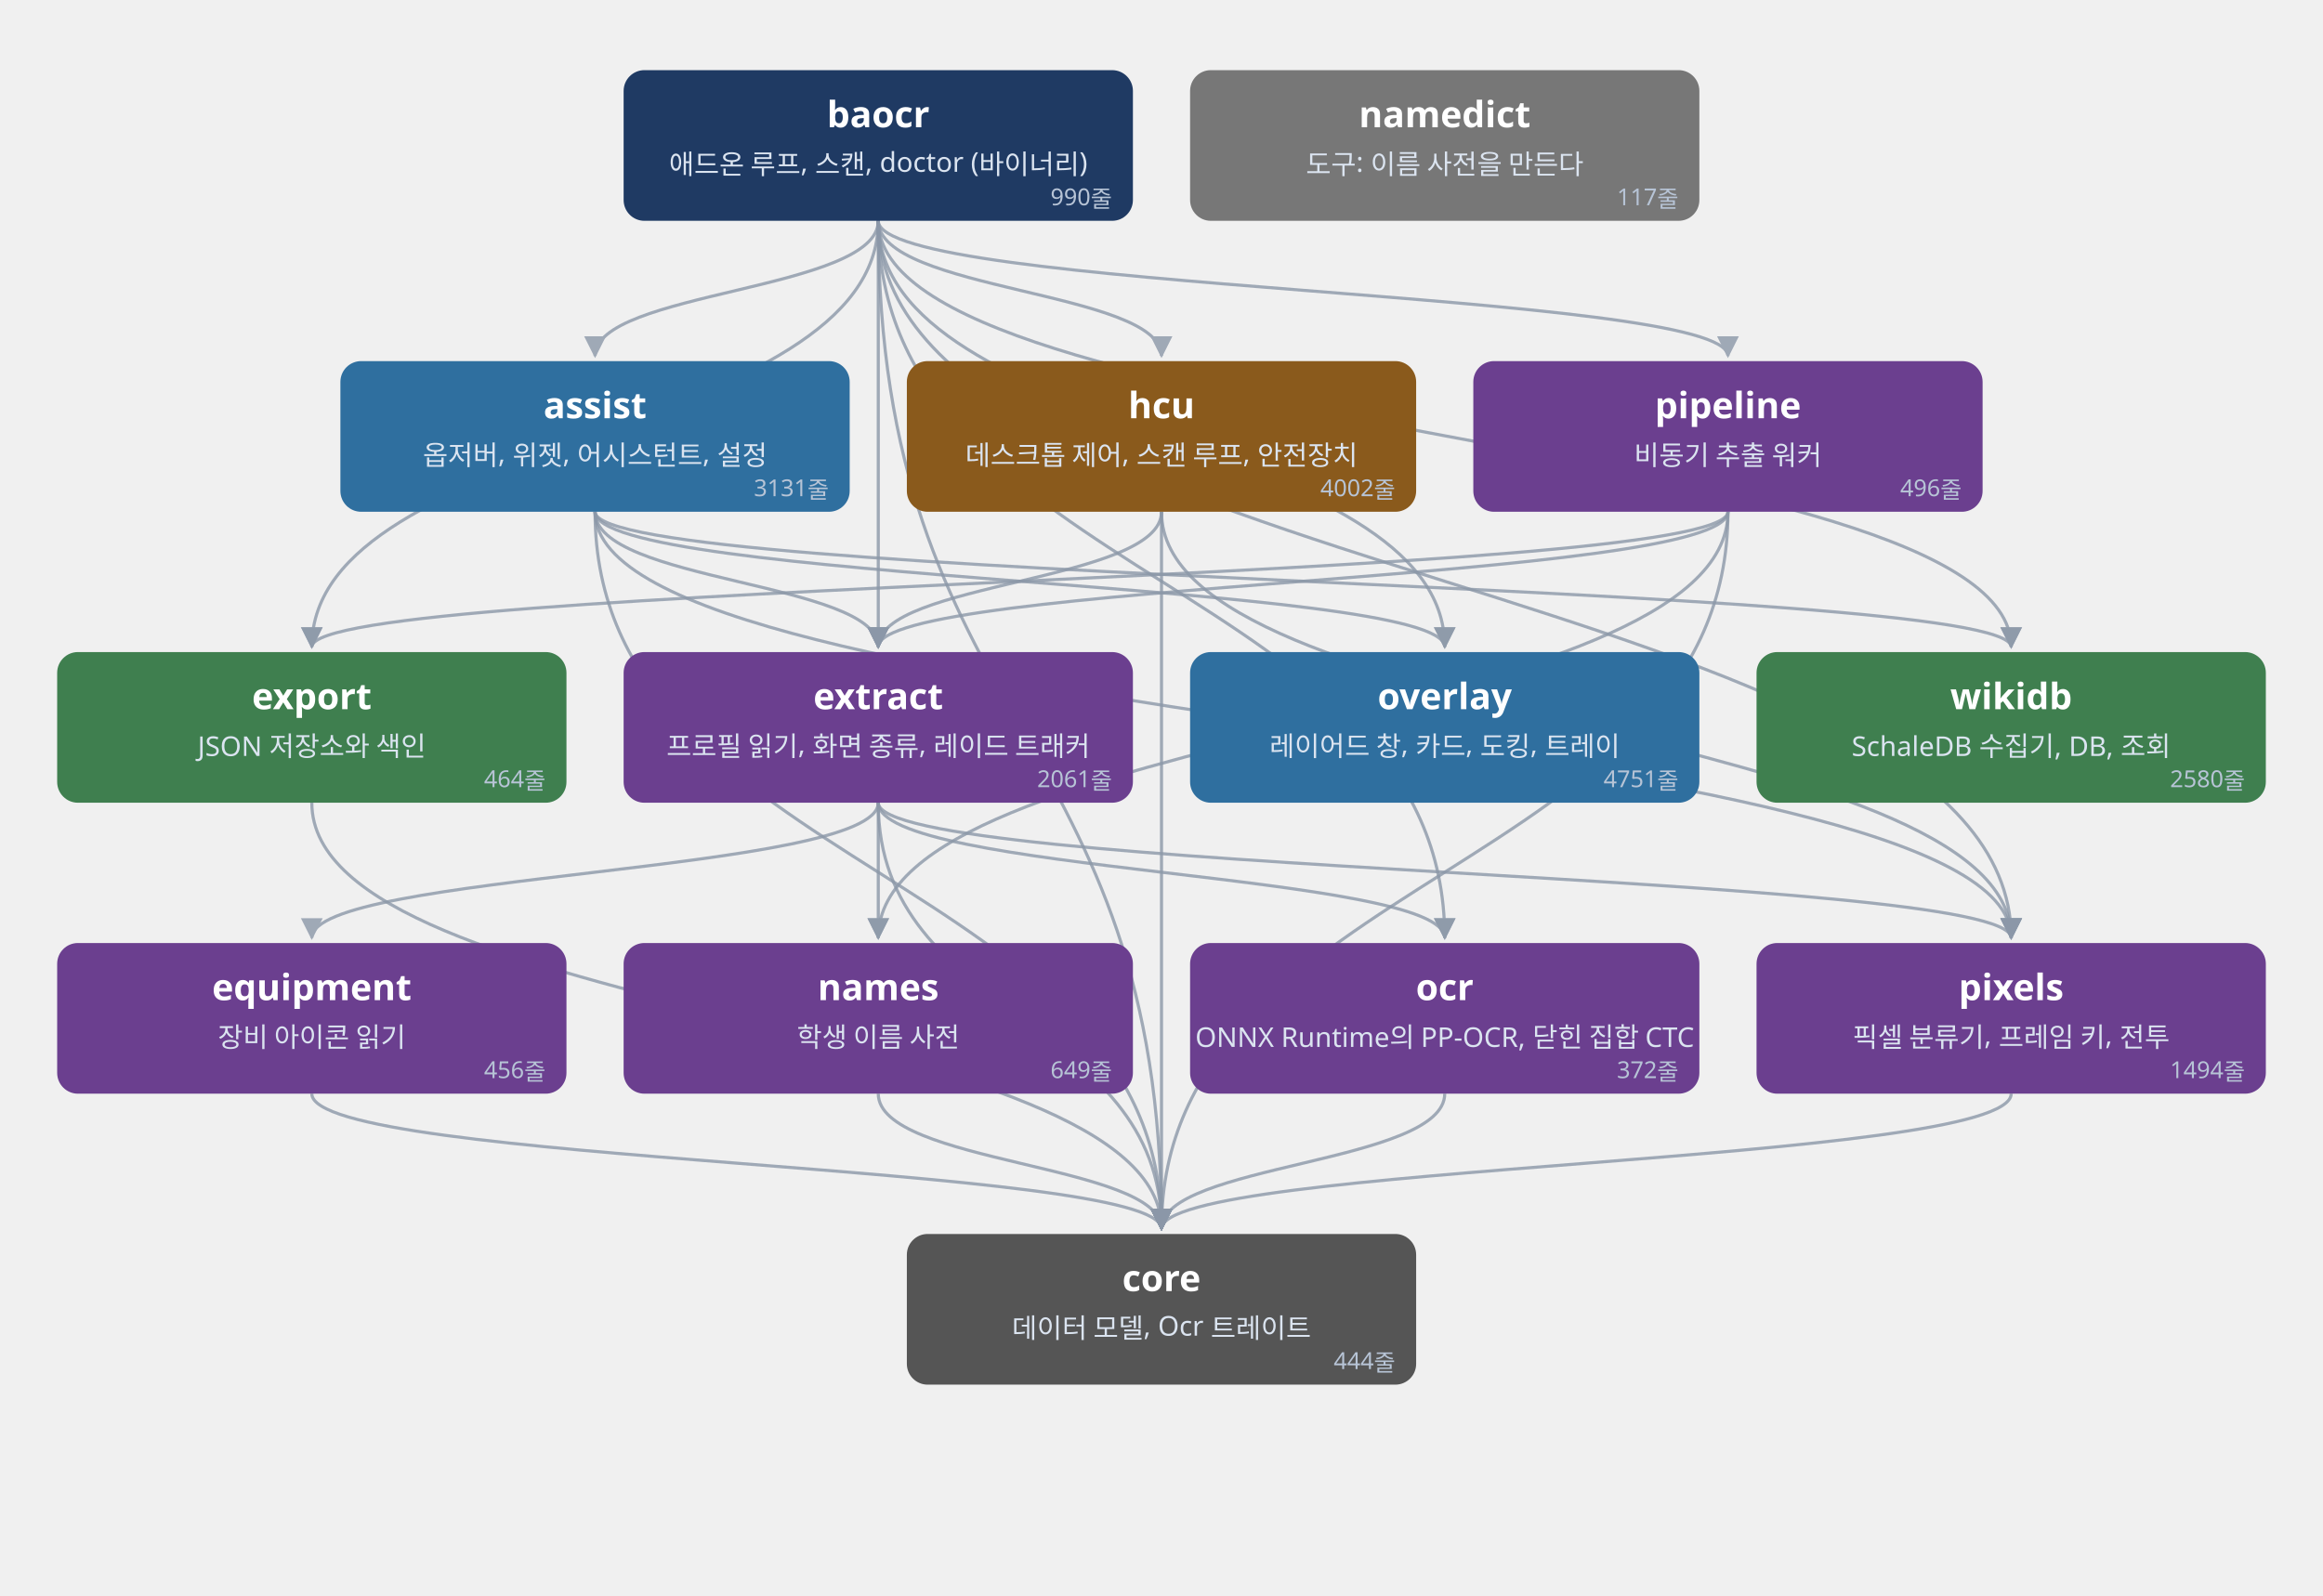
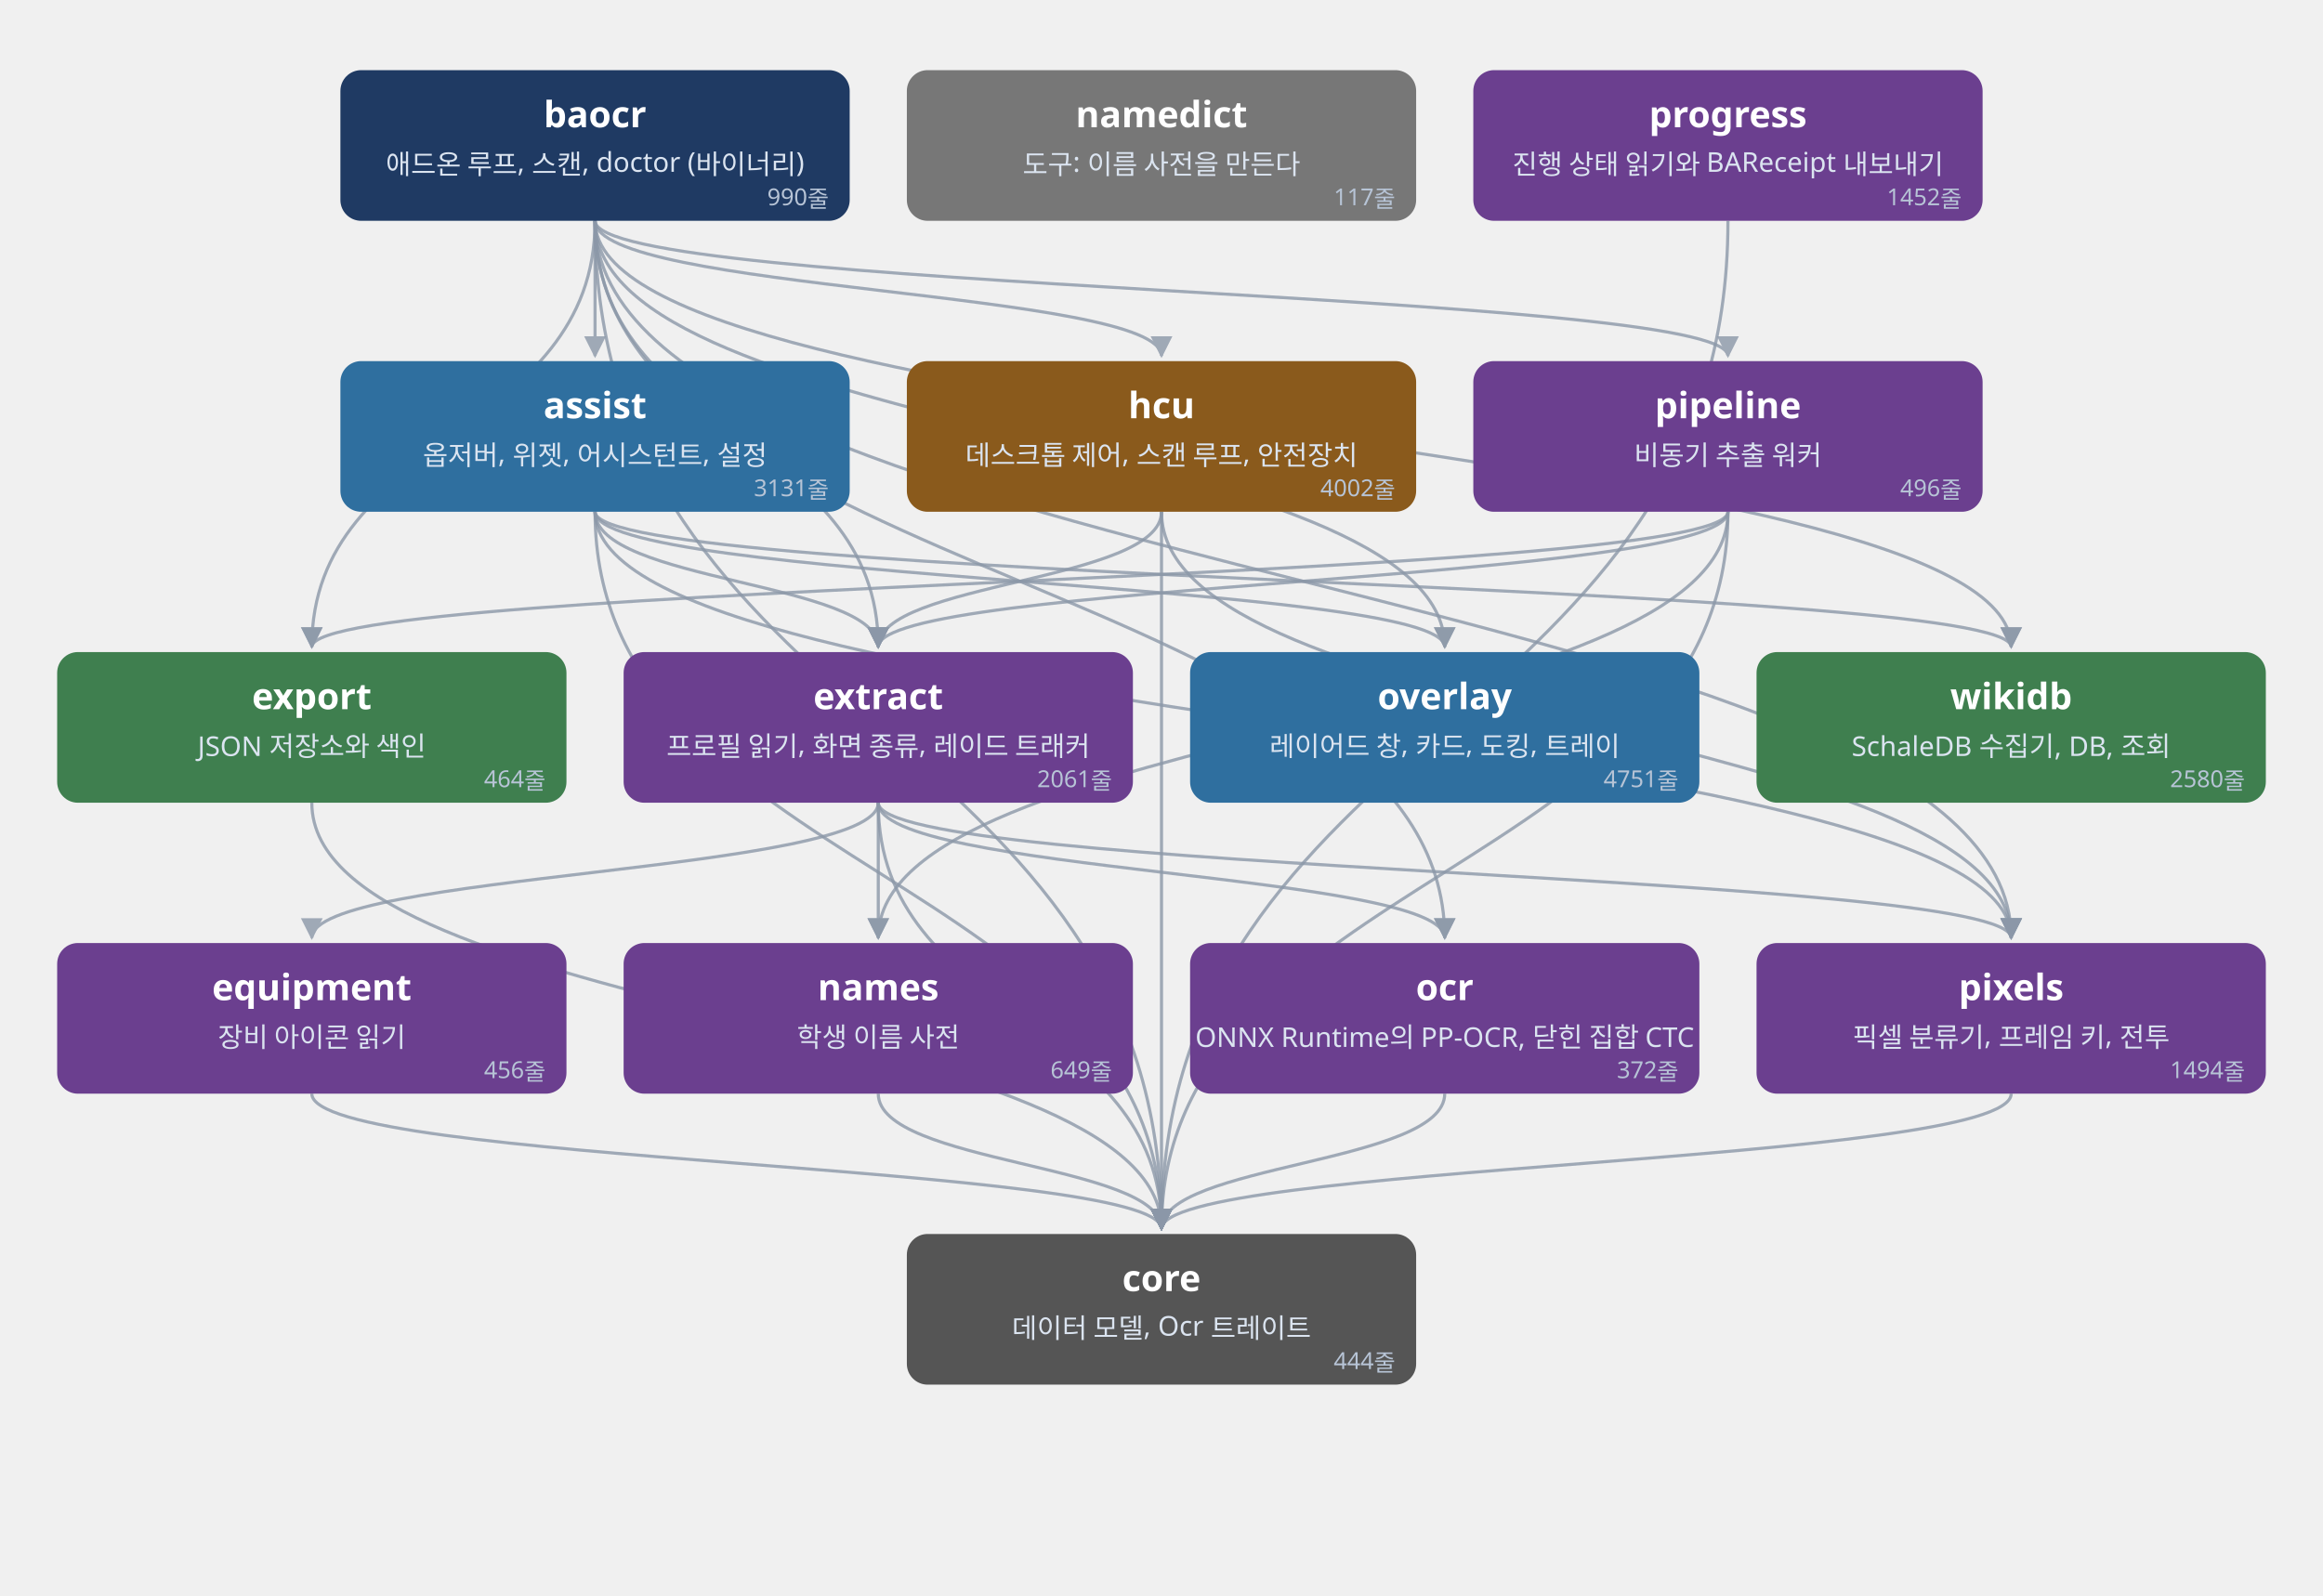
<svg xmlns="http://www.w3.org/2000/svg" viewBox="0 0 894 614" role="img" aria-label="crate dependency graph" font-family="Pretendard, Segoe UI, sans-serif">
  <defs>
    <marker id="ah" viewBox="0 0 10 10" refX="9" refY="5" markerWidth="7" markerHeight="7" orient="auto-start-reverse">
      <path d="M0 0L10 5L0 10z" fill="#8b97a8" />
    </marker>
  </defs>
-   <path d="M338 85 C338 112 229 112 229 137" fill="none" stroke="#8b97a8" stroke-width="1.2" marker-end="url(#ah)" opacity="0.8" />
-   <path d="M338 85 C338 280 447 280 447 473" fill="none" stroke="#8b97a8" stroke-width="1.2" marker-end="url(#ah)" opacity="0.8" />
-   <path d="M338 85 C338 168 120 168 120 249" fill="none" stroke="#8b97a8" stroke-width="1.2" marker-end="url(#ah)" opacity="0.8" />
-   <path d="M338 85 C338 168 338 168 338 249" fill="none" stroke="#8b97a8" stroke-width="1.2" marker-end="url(#ah)" opacity="0.8" />
-   <path d="M338 85 C338 112 447 112 447 137" fill="none" stroke="#8b97a8" stroke-width="1.2" marker-end="url(#ah)" opacity="0.8" />
-   <path d="M338 85 C338 224 556 224 556 361" fill="none" stroke="#8b97a8" stroke-width="1.2" marker-end="url(#ah)" opacity="0.8" />
-   <path d="M338 85 C338 168 556 168 556 249" fill="none" stroke="#8b97a8" stroke-width="1.2" marker-end="url(#ah)" opacity="0.8" />
-   <path d="M338 85 C338 112 665 112 665 137" fill="none" stroke="#8b97a8" stroke-width="1.2" marker-end="url(#ah)" opacity="0.8" />
-   <path d="M338 85 C338 224 774 224 774 361" fill="none" stroke="#8b97a8" stroke-width="1.2" marker-end="url(#ah)" opacity="0.8" />
-   <path d="M338 85 C338 168 774 168 774 249" fill="none" stroke="#8b97a8" stroke-width="1.2" marker-end="url(#ah)" opacity="0.8" />
+   <path d="M229 85 C229 112 229 112 229 137" fill="none" stroke="#8b97a8" stroke-width="1.2" marker-end="url(#ah)" opacity="0.8" />
+   <path d="M229 85 C229 280 447 280 447 473" fill="none" stroke="#8b97a8" stroke-width="1.2" marker-end="url(#ah)" opacity="0.8" />
+   <path d="M229 85 C229 168 120 168 120 249" fill="none" stroke="#8b97a8" stroke-width="1.2" marker-end="url(#ah)" opacity="0.8" />
+   <path d="M229 85 C229 168 338 168 338 249" fill="none" stroke="#8b97a8" stroke-width="1.2" marker-end="url(#ah)" opacity="0.8" />
+   <path d="M229 85 C229 112 447 112 447 137" fill="none" stroke="#8b97a8" stroke-width="1.2" marker-end="url(#ah)" opacity="0.8" />
+   <path d="M229 85 C229 224 556 224 556 361" fill="none" stroke="#8b97a8" stroke-width="1.2" marker-end="url(#ah)" opacity="0.8" />
+   <path d="M229 85 C229 168 556 168 556 249" fill="none" stroke="#8b97a8" stroke-width="1.2" marker-end="url(#ah)" opacity="0.8" />
+   <path d="M229 85 C229 112 665 112 665 137" fill="none" stroke="#8b97a8" stroke-width="1.2" marker-end="url(#ah)" opacity="0.8" />
+   <path d="M229 85 C229 224 774 224 774 361" fill="none" stroke="#8b97a8" stroke-width="1.2" marker-end="url(#ah)" opacity="0.8" />
+   <path d="M229 85 C229 168 774 168 774 249" fill="none" stroke="#8b97a8" stroke-width="1.2" marker-end="url(#ah)" opacity="0.8" />
  <path d="M229 197 C229 336 447 336 447 473" fill="none" stroke="#8b97a8" stroke-width="1.2" marker-end="url(#ah)" opacity="0.8" />
  <path d="M229 197 C229 224 338 224 338 249" fill="none" stroke="#8b97a8" stroke-width="1.2" marker-end="url(#ah)" opacity="0.8" />
  <path d="M229 197 C229 224 556 224 556 249" fill="none" stroke="#8b97a8" stroke-width="1.2" marker-end="url(#ah)" opacity="0.8" />
  <path d="M229 197 C229 280 774 280 774 361" fill="none" stroke="#8b97a8" stroke-width="1.2" marker-end="url(#ah)" opacity="0.8" />
  <path d="M229 197 C229 224 774 224 774 249" fill="none" stroke="#8b97a8" stroke-width="1.2" marker-end="url(#ah)" opacity="0.8" />
  <path d="M120 421 C120 448 447 448 447 473" fill="none" stroke="#8b97a8" stroke-width="1.2" marker-end="url(#ah)" opacity="0.8" />
  <path d="M120 309 C120 392 447 392 447 473" fill="none" stroke="#8b97a8" stroke-width="1.2" marker-end="url(#ah)" opacity="0.8" />
  <path d="M338 309 C338 392 447 392 447 473" fill="none" stroke="#8b97a8" stroke-width="1.2" marker-end="url(#ah)" opacity="0.8" />
  <path d="M338 309 C338 336 120 336 120 361" fill="none" stroke="#8b97a8" stroke-width="1.2" marker-end="url(#ah)" opacity="0.8" />
  <path d="M338 309 C338 336 338 336 338 361" fill="none" stroke="#8b97a8" stroke-width="1.2" marker-end="url(#ah)" opacity="0.8" />
  <path d="M338 309 C338 336 556 336 556 361" fill="none" stroke="#8b97a8" stroke-width="1.2" marker-end="url(#ah)" opacity="0.8" />
  <path d="M338 309 C338 336 774 336 774 361" fill="none" stroke="#8b97a8" stroke-width="1.2" marker-end="url(#ah)" opacity="0.8" />
  <path d="M447 197 C447 336 447 336 447 473" fill="none" stroke="#8b97a8" stroke-width="1.2" marker-end="url(#ah)" opacity="0.8" />
  <path d="M447 197 C447 224 338 224 338 249" fill="none" stroke="#8b97a8" stroke-width="1.2" marker-end="url(#ah)" opacity="0.8" />
  <path d="M447 197 C447 280 774 280 774 361" fill="none" stroke="#8b97a8" stroke-width="1.2" marker-end="url(#ah)" opacity="0.8" />
  <path d="M338 421 C338 448 447 448 447 473" fill="none" stroke="#8b97a8" stroke-width="1.2" marker-end="url(#ah)" opacity="0.8" />
  <path d="M556 421 C556 448 447 448 447 473" fill="none" stroke="#8b97a8" stroke-width="1.2" marker-end="url(#ah)" opacity="0.8" />
  <path d="M665 197 C665 336 447 336 447 473" fill="none" stroke="#8b97a8" stroke-width="1.2" marker-end="url(#ah)" opacity="0.8" />
  <path d="M665 197 C665 224 120 224 120 249" fill="none" stroke="#8b97a8" stroke-width="1.2" marker-end="url(#ah)" opacity="0.8" />
  <path d="M665 197 C665 224 338 224 338 249" fill="none" stroke="#8b97a8" stroke-width="1.2" marker-end="url(#ah)" opacity="0.8" />
  <path d="M665 197 C665 280 338 280 338 361" fill="none" stroke="#8b97a8" stroke-width="1.2" marker-end="url(#ah)" opacity="0.8" />
  <path d="M774 421 C774 448 447 448 447 473" fill="none" stroke="#8b97a8" stroke-width="1.2" marker-end="url(#ah)" opacity="0.8" />
+   <path d="M665 85 C665 280 447 280 447 473" fill="none" stroke="#8b97a8" stroke-width="1.2" marker-end="url(#ah)" opacity="0.8" />
  <g>
-     <rect x="240" y="27" width="196" height="58" rx="8" fill="#1f3a63" />
-     <text x="338" y="49" fill="#fff" font-size="14" font-weight="700" text-anchor="middle">baocr</text>
-     <text x="338" y="67" fill="#dbe4f0" font-size="10.5" text-anchor="middle">애드온 루프, 스캔, doctor (바이너리)</text>
-     <text x="428" y="79" fill="#b7c4d6" font-size="9" text-anchor="end">990줄</text>
+     <rect x="131" y="27" width="196" height="58" rx="8" fill="#1f3a63" />
+     <text x="229" y="49" fill="#fff" font-size="14" font-weight="700" text-anchor="middle">baocr</text>
+     <text x="229" y="67" fill="#dbe4f0" font-size="10.5" text-anchor="middle">애드온 루프, 스캔, doctor (바이너리)</text>
+     <text x="319" y="79" fill="#b7c4d6" font-size="9" text-anchor="end">990줄</text>
  </g>
  <g>
-     <rect x="458" y="27" width="196" height="58" rx="8" fill="#777777" />
-     <text x="556" y="49" fill="#fff" font-size="14" font-weight="700" text-anchor="middle">namedict</text>
-     <text x="556" y="67" fill="#dbe4f0" font-size="10.5" text-anchor="middle">도구: 이름 사전을 만든다</text>
-     <text x="646" y="79" fill="#b7c4d6" font-size="9" text-anchor="end">117줄</text>
+     <rect x="349" y="27" width="196" height="58" rx="8" fill="#777777" />
+     <text x="447" y="49" fill="#fff" font-size="14" font-weight="700" text-anchor="middle">namedict</text>
+     <text x="447" y="67" fill="#dbe4f0" font-size="10.5" text-anchor="middle">도구: 이름 사전을 만든다</text>
+     <text x="537" y="79" fill="#b7c4d6" font-size="9" text-anchor="end">117줄</text>
+   </g>
+   <g>
+     <rect x="567" y="27" width="196" height="58" rx="8" fill="#6b3f8f" />
+     <text x="665" y="49" fill="#fff" font-size="14" font-weight="700" text-anchor="middle">progress</text>
+     <text x="665" y="67" fill="#dbe4f0" font-size="10.5" text-anchor="middle">진행 상태 읽기와 BAReceipt 내보내기</text>
+     <text x="755" y="79" fill="#b7c4d6" font-size="9" text-anchor="end">1452줄</text>
  </g>
  <g>
    <rect x="131" y="139" width="196" height="58" rx="8" fill="#2f6f9f" />
    <text x="229" y="161" fill="#fff" font-size="14" font-weight="700" text-anchor="middle">assist</text>
    <text x="229" y="179" fill="#dbe4f0" font-size="10.5" text-anchor="middle">옵저버, 위젯, 어시스턴트, 설정</text>
    <text x="319" y="191" fill="#b7c4d6" font-size="9" text-anchor="end">3131줄</text>
  </g>
  <g>
    <rect x="349" y="139" width="196" height="58" rx="8" fill="#8a5a1c" />
    <text x="447" y="161" fill="#fff" font-size="14" font-weight="700" text-anchor="middle">hcu</text>
    <text x="447" y="179" fill="#dbe4f0" font-size="10.5" text-anchor="middle">데스크톱 제어, 스캔 루프, 안전장치</text>
    <text x="537" y="191" fill="#b7c4d6" font-size="9" text-anchor="end">4002줄</text>
  </g>
  <g>
    <rect x="567" y="139" width="196" height="58" rx="8" fill="#6b3f8f" />
    <text x="665" y="161" fill="#fff" font-size="14" font-weight="700" text-anchor="middle">pipeline</text>
    <text x="665" y="179" fill="#dbe4f0" font-size="10.5" text-anchor="middle">비동기 추출 워커</text>
    <text x="755" y="191" fill="#b7c4d6" font-size="9" text-anchor="end">496줄</text>
  </g>
  <g>
    <rect x="22" y="251" width="196" height="58" rx="8" fill="#3f7f4f" />
    <text x="120" y="273" fill="#fff" font-size="14" font-weight="700" text-anchor="middle">export</text>
    <text x="120" y="291" fill="#dbe4f0" font-size="10.5" text-anchor="middle">JSON 저장소와 색인</text>
    <text x="210" y="303" fill="#b7c4d6" font-size="9" text-anchor="end">464줄</text>
  </g>
  <g>
    <rect x="240" y="251" width="196" height="58" rx="8" fill="#6b3f8f" />
    <text x="338" y="273" fill="#fff" font-size="14" font-weight="700" text-anchor="middle">extract</text>
    <text x="338" y="291" fill="#dbe4f0" font-size="10.5" text-anchor="middle">프로필 읽기, 화면 종류, 레이드 트래커</text>
    <text x="428" y="303" fill="#b7c4d6" font-size="9" text-anchor="end">2061줄</text>
  </g>
  <g>
    <rect x="458" y="251" width="196" height="58" rx="8" fill="#2f6f9f" />
    <text x="556" y="273" fill="#fff" font-size="14" font-weight="700" text-anchor="middle">overlay</text>
    <text x="556" y="291" fill="#dbe4f0" font-size="10.5" text-anchor="middle">레이어드 창, 카드, 도킹, 트레이</text>
    <text x="646" y="303" fill="#b7c4d6" font-size="9" text-anchor="end">4751줄</text>
  </g>
  <g>
    <rect x="676" y="251" width="196" height="58" rx="8" fill="#3f7f4f" />
    <text x="774" y="273" fill="#fff" font-size="14" font-weight="700" text-anchor="middle">wikidb</text>
    <text x="774" y="291" fill="#dbe4f0" font-size="10.5" text-anchor="middle">SchaleDB 수집기, DB, 조회</text>
    <text x="864" y="303" fill="#b7c4d6" font-size="9" text-anchor="end">2580줄</text>
  </g>
  <g>
    <rect x="22" y="363" width="196" height="58" rx="8" fill="#6b3f8f" />
    <text x="120" y="385" fill="#fff" font-size="14" font-weight="700" text-anchor="middle">equipment</text>
    <text x="120" y="403" fill="#dbe4f0" font-size="10.5" text-anchor="middle">장비 아이콘 읽기</text>
    <text x="210" y="415" fill="#b7c4d6" font-size="9" text-anchor="end">456줄</text>
  </g>
  <g>
    <rect x="240" y="363" width="196" height="58" rx="8" fill="#6b3f8f" />
    <text x="338" y="385" fill="#fff" font-size="14" font-weight="700" text-anchor="middle">names</text>
    <text x="338" y="403" fill="#dbe4f0" font-size="10.5" text-anchor="middle">학생 이름 사전</text>
    <text x="428" y="415" fill="#b7c4d6" font-size="9" text-anchor="end">649줄</text>
  </g>
  <g>
    <rect x="458" y="363" width="196" height="58" rx="8" fill="#6b3f8f" />
    <text x="556" y="385" fill="#fff" font-size="14" font-weight="700" text-anchor="middle">ocr</text>
    <text x="556" y="403" fill="#dbe4f0" font-size="10.5" text-anchor="middle">ONNX Runtime의 PP-OCR, 닫힌 집합 CTC</text>
    <text x="646" y="415" fill="#b7c4d6" font-size="9" text-anchor="end">372줄</text>
  </g>
  <g>
    <rect x="676" y="363" width="196" height="58" rx="8" fill="#6b3f8f" />
    <text x="774" y="385" fill="#fff" font-size="14" font-weight="700" text-anchor="middle">pixels</text>
    <text x="774" y="403" fill="#dbe4f0" font-size="10.5" text-anchor="middle">픽셀 분류기, 프레임 키, 전투</text>
    <text x="864" y="415" fill="#b7c4d6" font-size="9" text-anchor="end">1494줄</text>
  </g>
  <g>
    <rect x="349" y="475" width="196" height="58" rx="8" fill="#555555" />
    <text x="447" y="497" fill="#fff" font-size="14" font-weight="700" text-anchor="middle">core</text>
    <text x="447" y="515" fill="#dbe4f0" font-size="10.5" text-anchor="middle">데이터 모델, Ocr 트레이트</text>
    <text x="537" y="527" fill="#b7c4d6" font-size="9" text-anchor="end">444줄</text>
  </g>
</svg>
